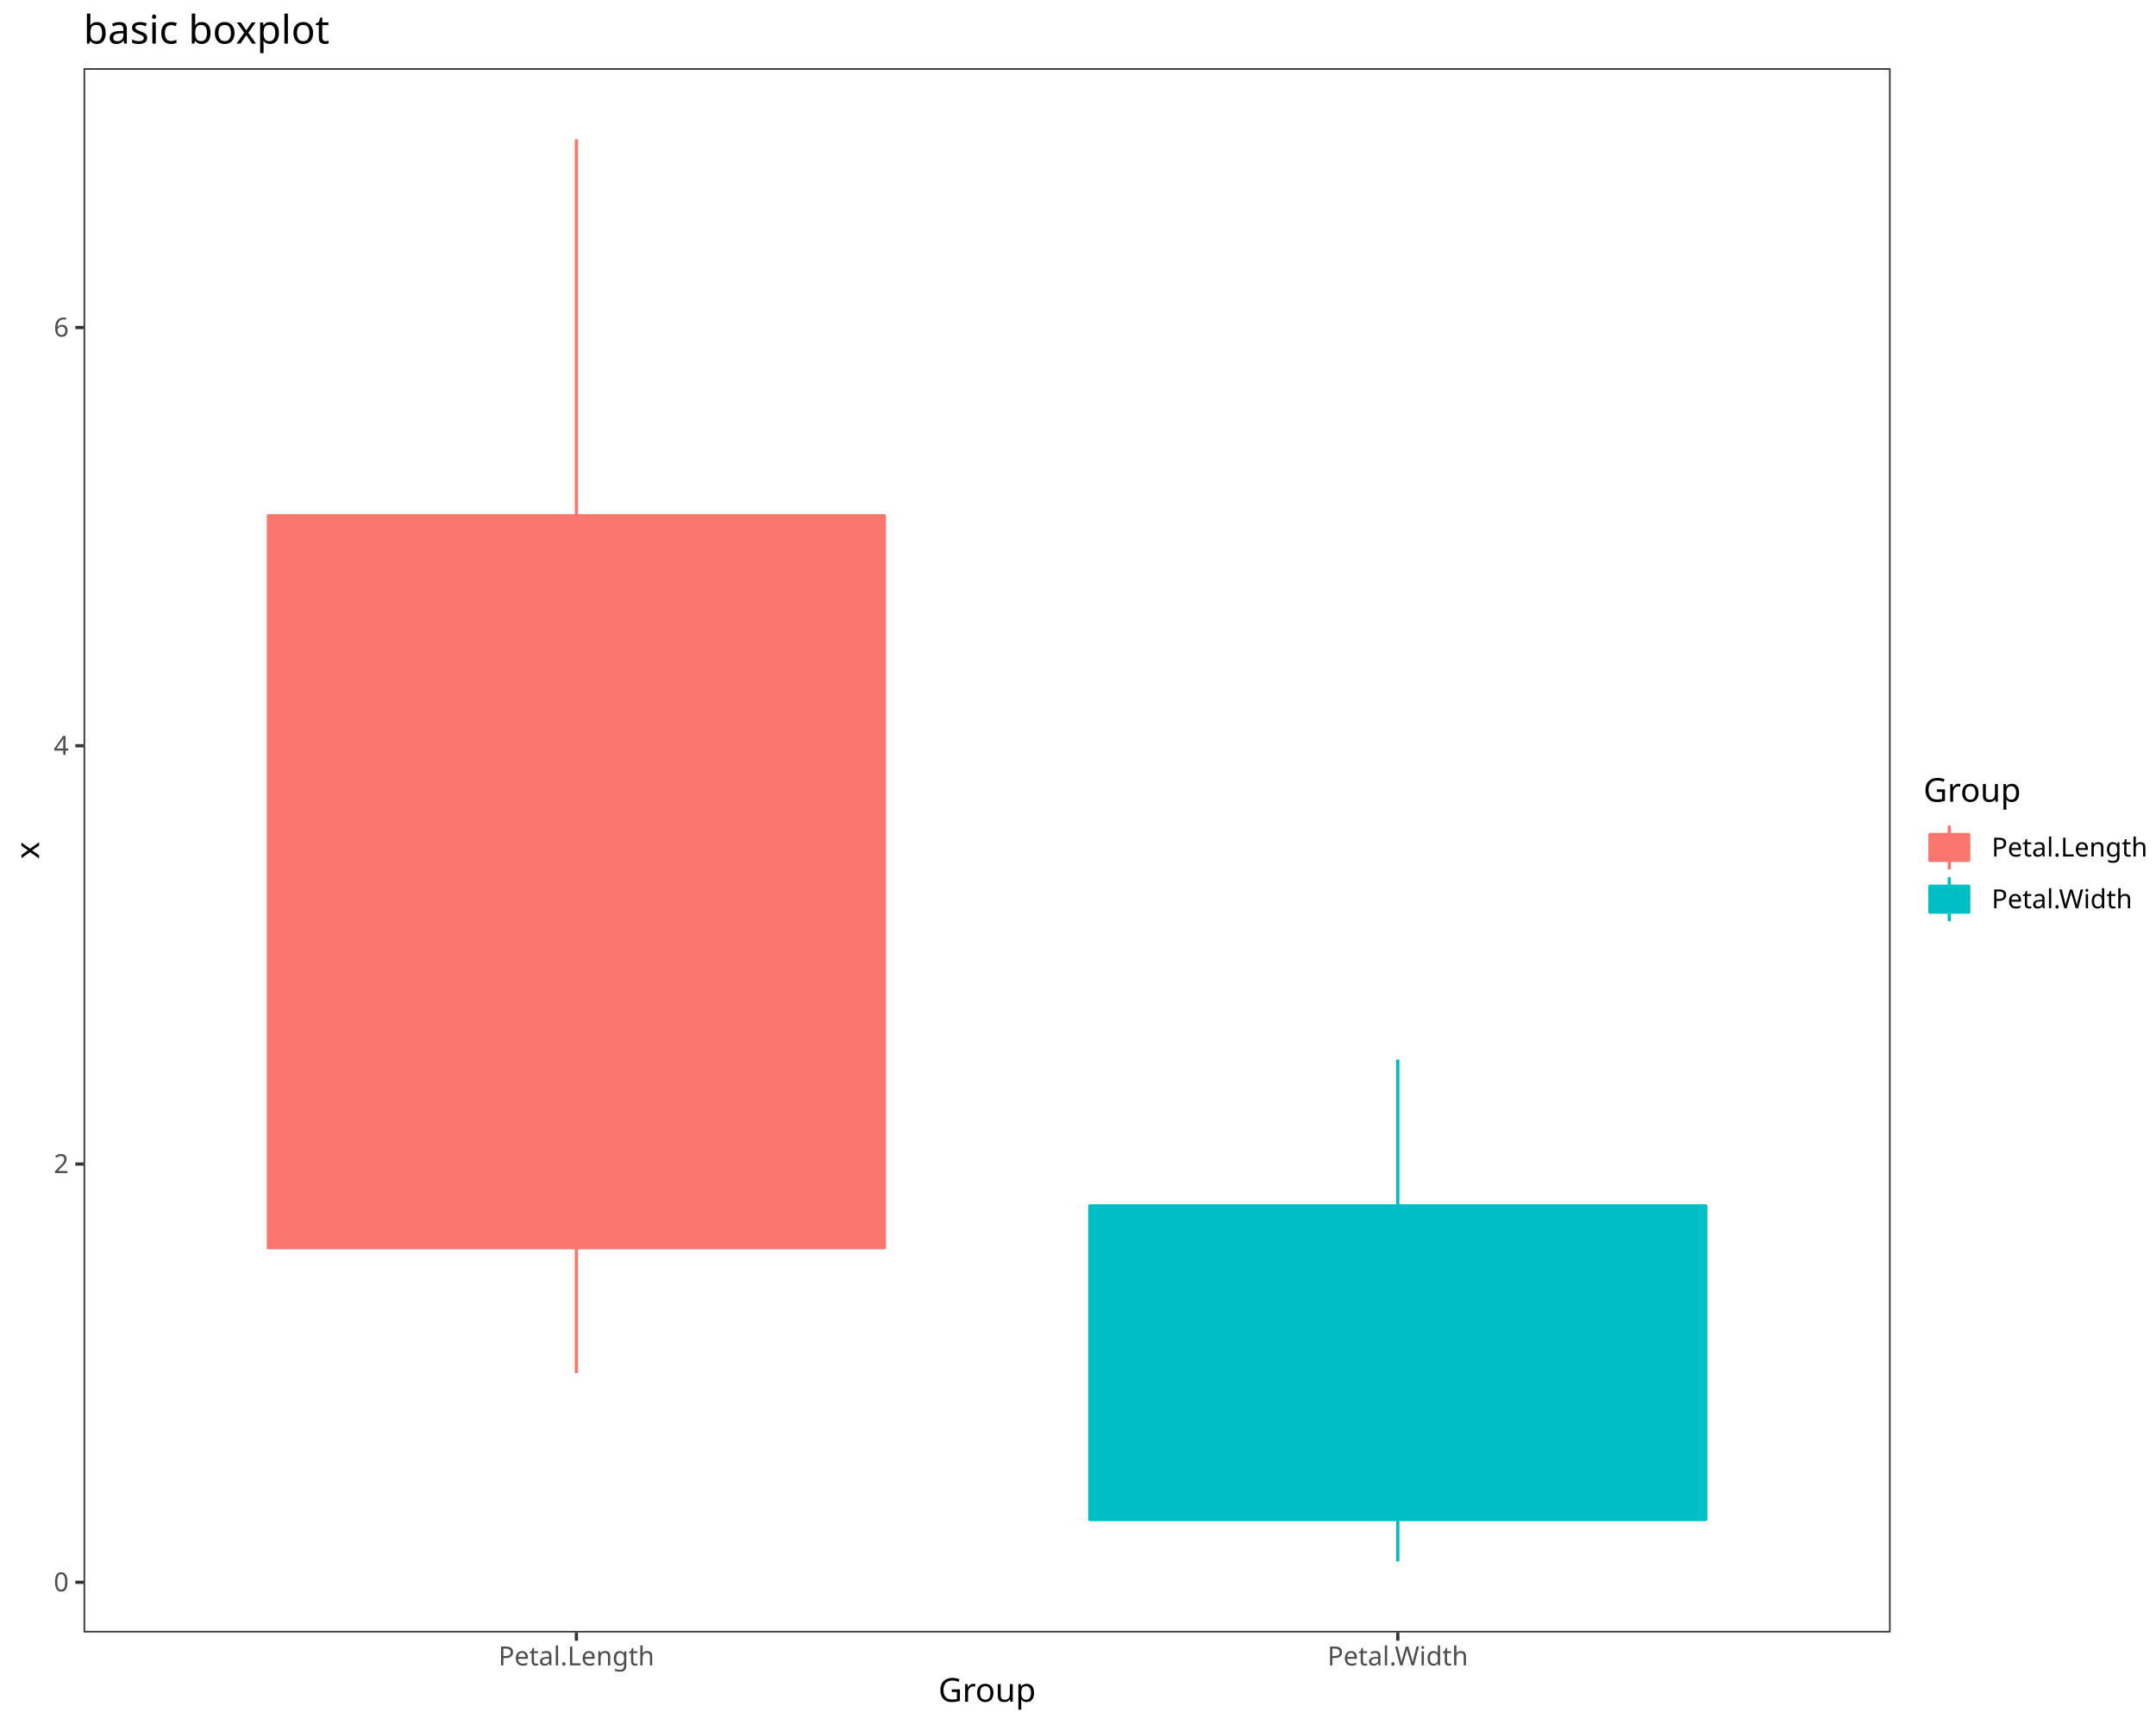
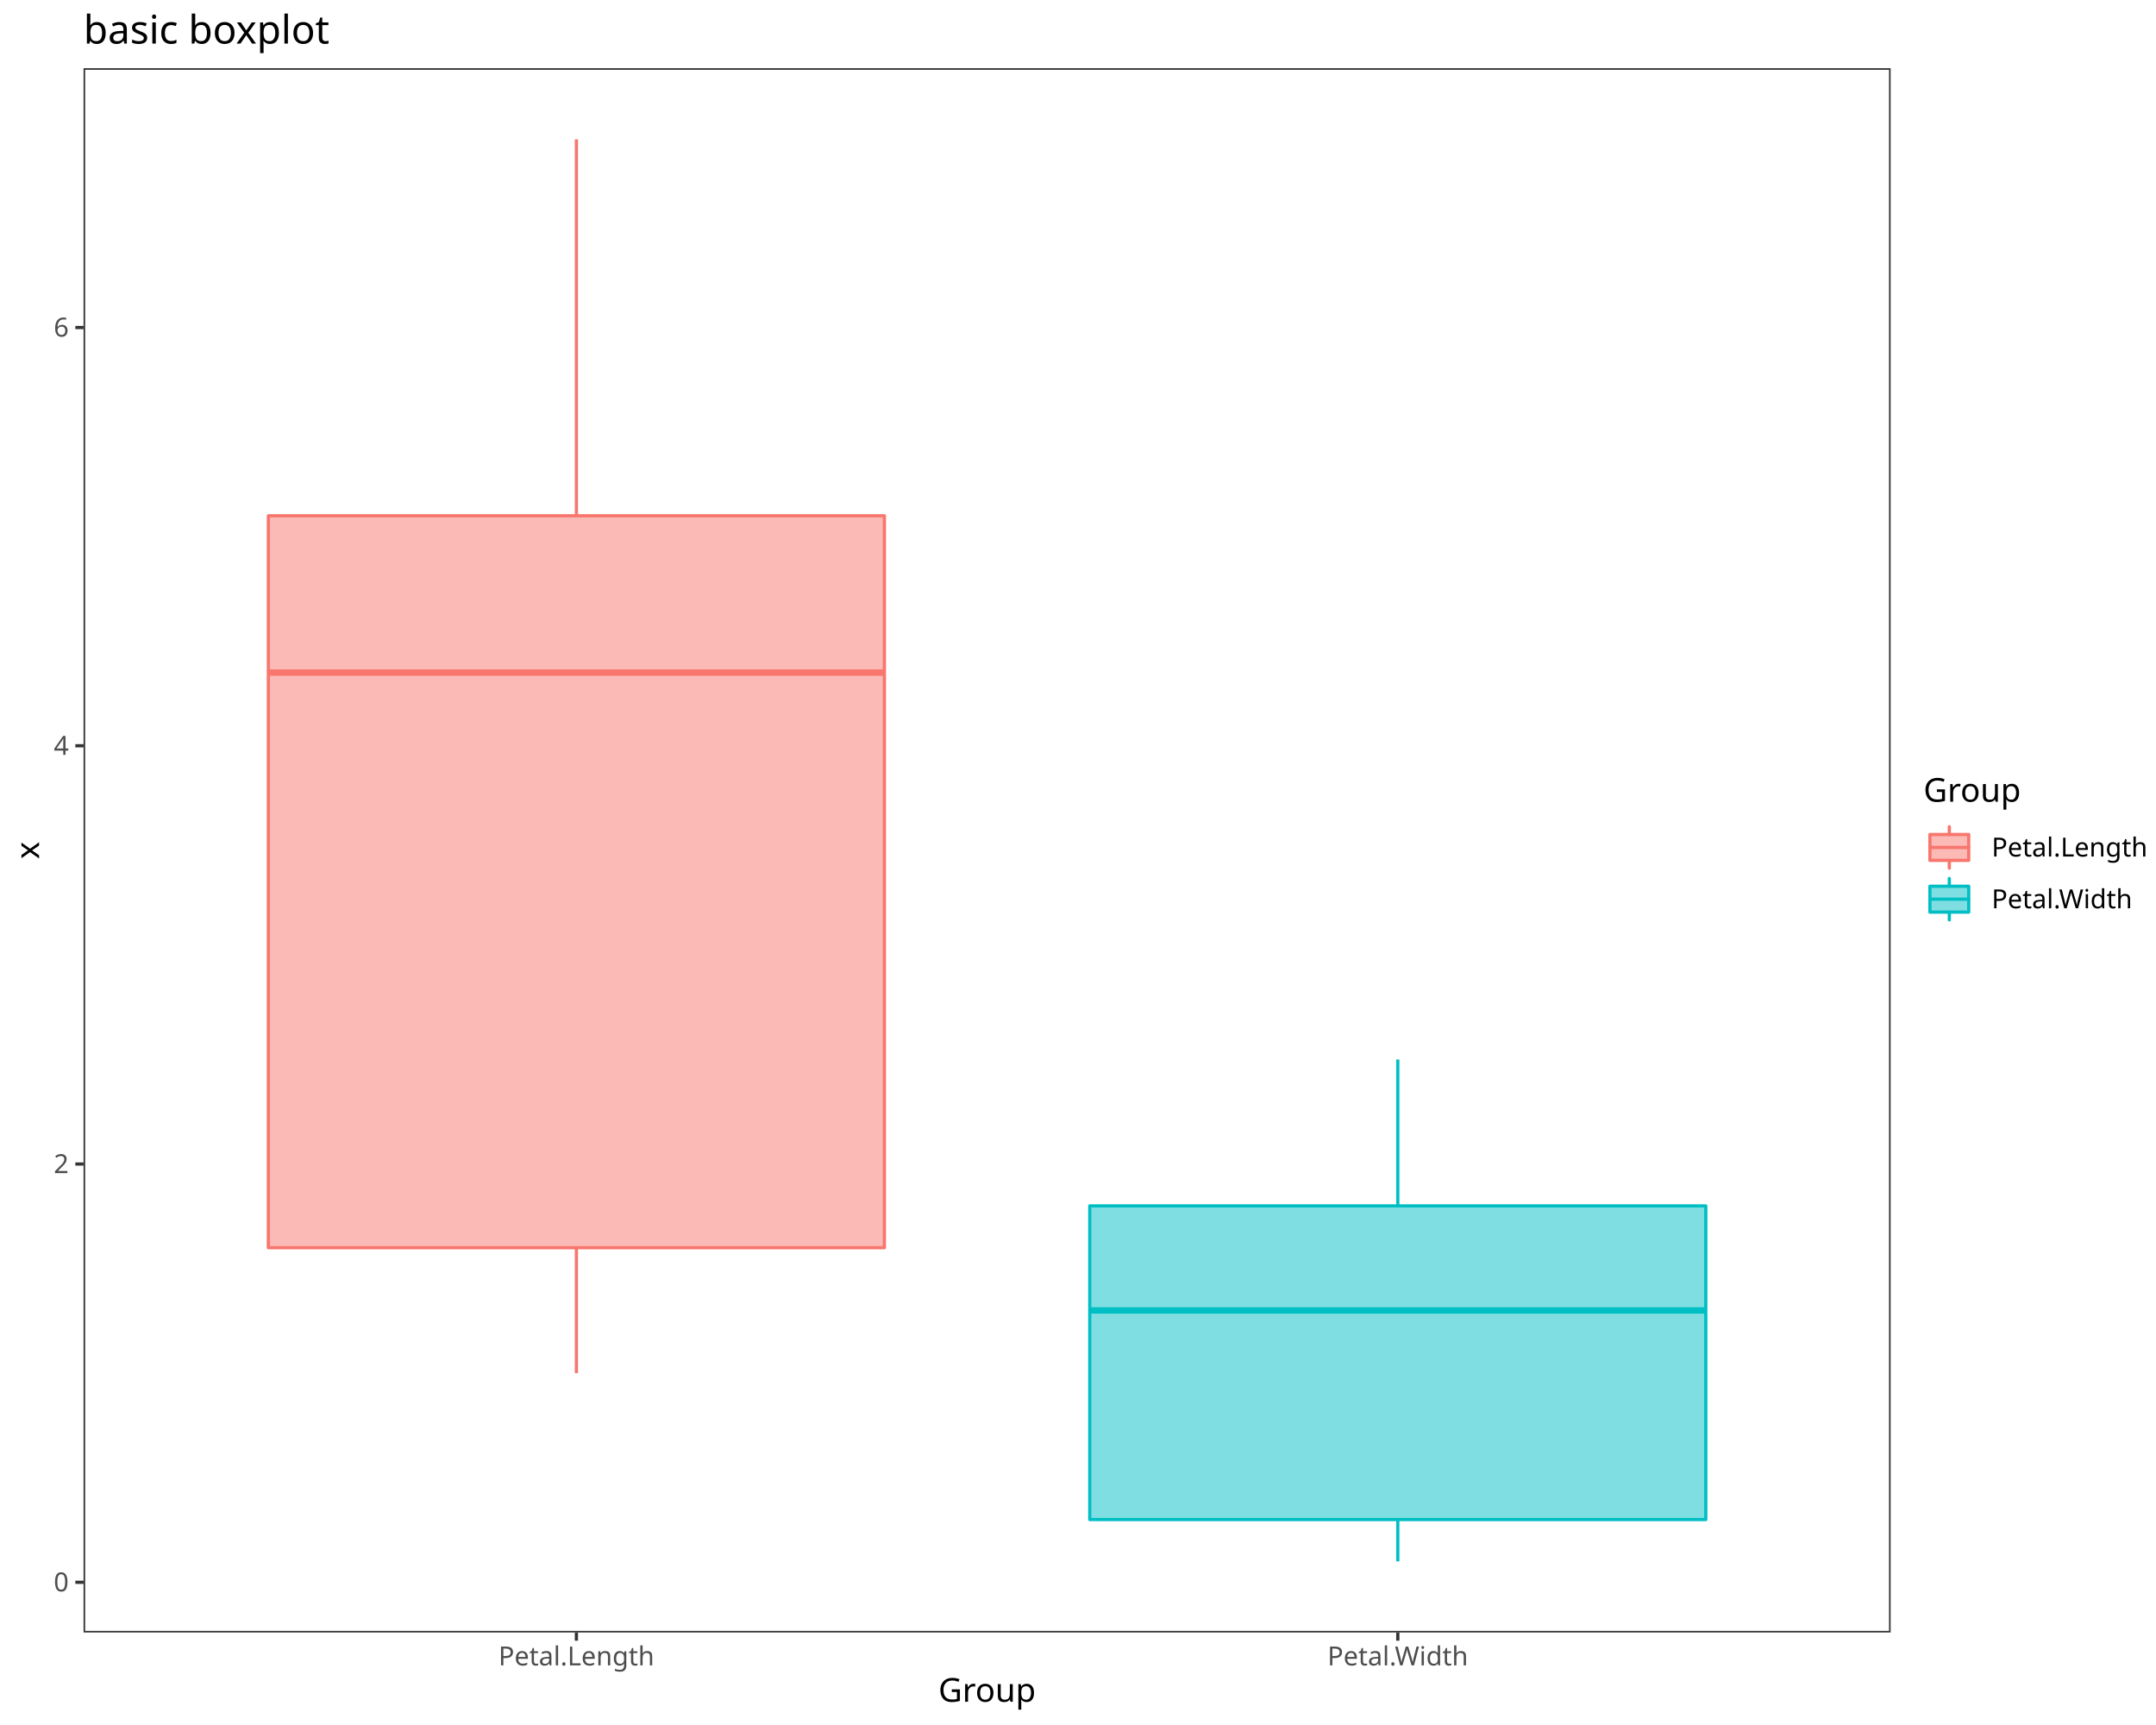
<svg xmlns="http://www.w3.org/2000/svg" class="svglite" data-engine-version="2.0" width="720.00pt" height="576.00pt" viewBox="0 0 720.00 576.00">
  <defs>
    <style type="text/css">
    .svglite line, .svglite polyline, .svglite polygon, .svglite path, .svglite rect, .svglite circle {
      fill: none;
      stroke: #000000;
      stroke-linecap: round;
      stroke-linejoin: round;
      stroke-miterlimit: 10.00;
    }
  </style>
  </defs>
  <rect width="100%" height="100%" style="stroke: none; fill: #FFFFFF;" />
  <defs>
    <clipPath id="cpMC4wMHw3MjAuMDB8MC4wMHw1NzYuMDA=">
      <rect x="0.00" y="0.00" width="720.00" height="576.00" />
    </clipPath>
  </defs>
  <g clip-path="url(#cpMC4wMHw3MjAuMDB8MC4wMHw1NzYuMDA=)">
    <rect x="0.00" y="0.00" width="720.00" height="576.00" style="stroke-width: 1.07; stroke: #FFFFFF; fill: #FFFFFF;" />
  </g>
  <defs>
    <clipPath id="cpMjcuOTB8NjMxLjM4fDIyLjc4fDU0NS4xMQ==">
      <rect x="27.90" y="22.78" width="603.48" height="522.33" />
    </clipPath>
  </defs>
  <g clip-path="url(#cpMjcuOTB8NjMxLjM4fDIyLjc4fDU0NS4xMQ==)">
    <rect x="27.90" y="22.78" width="603.48" height="522.33" style="stroke-width: 1.07; stroke: none; fill: #FFFFFF;" />
    <line x1="192.49" y1="172.22" x2="192.49" y2="46.53" style="stroke-width: 1.07; stroke: #F8766D; stroke-linecap: butt;" />
    <line x1="192.49" y1="416.63" x2="192.49" y2="458.52" style="stroke-width: 1.07; stroke: #F8766D; stroke-linecap: butt;" />
-     <polygon points="89.62,172.22 89.62,416.63 295.35,416.63 295.35,172.22 89.62,172.22 " style="stroke-width: 1.07; stroke: #F8766D; fill: #F8766D;" />
+     <polygon points="89.62,172.22 89.62,416.63 295.35,416.63 295.35,172.22 89.62,172.22 " style="stroke-width: 1.07; stroke: #F8766D; fill: #F8766D; fill-opacity: 0.50;" />
    <line x1="89.62" y1="224.59" x2="295.35" y2="224.59" style="stroke-width: 2.13; stroke: #F8766D; stroke-linecap: butt;" />
    <line x1="466.80" y1="402.66" x2="466.80" y2="353.78" style="stroke-width: 1.07; stroke: #00BFC4; stroke-linecap: butt;" />
    <line x1="466.80" y1="507.40" x2="466.80" y2="521.37" style="stroke-width: 1.07; stroke: #00BFC4; stroke-linecap: butt;" />
-     <polygon points="363.93,402.66 363.93,507.40 569.66,507.40 569.66,402.66 363.93,402.66 " style="stroke-width: 1.07; stroke: #00BFC4; fill: #00BFC4;" />
+     <polygon points="363.93,402.66 363.93,507.40 569.66,507.40 569.66,402.66 363.93,402.66 " style="stroke-width: 1.07; stroke: #00BFC4; fill: #00BFC4; fill-opacity: 0.50;" />
    <line x1="363.93" y1="437.57" x2="569.66" y2="437.57" style="stroke-width: 2.13; stroke: #00BFC4; stroke-linecap: butt;" />
    <rect x="27.90" y="22.78" width="603.48" height="522.33" style="stroke-width: 1.07; stroke: #333333;" />
  </g>
  <g clip-path="url(#cpMC4wMHw3MjAuMDB8MC4wMHw1NzYuMDA=)">
    <text x="22.97" y="531.38" text-anchor="end" style="font-size: 8.80px; fill: #4D4D4D; font-family: sans;" textLength="4.89px" lengthAdjust="spacingAndGlyphs">0</text>
    <text x="22.97" y="391.72" text-anchor="end" style="font-size: 8.80px; fill: #4D4D4D; font-family: sans;" textLength="4.89px" lengthAdjust="spacingAndGlyphs">2</text>
    <text x="22.97" y="252.06" text-anchor="end" style="font-size: 8.80px; fill: #4D4D4D; font-family: sans;" textLength="4.89px" lengthAdjust="spacingAndGlyphs">4</text>
    <text x="22.97" y="112.40" text-anchor="end" style="font-size: 8.80px; fill: #4D4D4D; font-family: sans;" textLength="4.89px" lengthAdjust="spacingAndGlyphs">6</text>
    <polyline points="25.16,528.35 27.90,528.35 " style="stroke-width: 1.07; stroke: #333333; stroke-linecap: butt;" />
    <polyline points="25.16,388.69 27.90,388.69 " style="stroke-width: 1.07; stroke: #333333; stroke-linecap: butt;" />
    <polyline points="25.16,249.03 27.90,249.03 " style="stroke-width: 1.07; stroke: #333333; stroke-linecap: butt;" />
    <polyline points="25.16,109.37 27.90,109.37 " style="stroke-width: 1.07; stroke: #333333; stroke-linecap: butt;" />
    <polyline points="192.49,547.85 192.49,545.11 " style="stroke-width: 1.07; stroke: #333333; stroke-linecap: butt;" />
    <polyline points="466.80,547.85 466.80,545.11 " style="stroke-width: 1.07; stroke: #333333; stroke-linecap: butt;" />
    <text x="192.49" y="556.10" text-anchor="middle" style="font-size: 8.80px; fill: #4D4D4D; font-family: sans;" textLength="49.42px" lengthAdjust="spacingAndGlyphs">Petal.Length</text>
    <text x="466.80" y="556.10" text-anchor="middle" style="font-size: 8.80px; fill: #4D4D4D; font-family: sans;" textLength="45.00px" lengthAdjust="spacingAndGlyphs">Petal.Width</text>
    <text x="329.64" y="568.24" text-anchor="middle" style="font-size: 11.00px; font-family: sans;" textLength="30.58px" lengthAdjust="spacingAndGlyphs">Group</text>
    <text transform="translate(13.05,283.95) rotate(-90)" text-anchor="middle" style="font-size: 11.00px; font-family: sans;" textLength="5.50px" lengthAdjust="spacingAndGlyphs">x</text>
    <rect x="642.34" y="259.00" width="72.18" height="49.89" style="stroke-width: 1.07; stroke: none; fill: #FFFFFF;" />
    <text x="642.34" y="267.71" style="font-size: 11.00px; font-family: sans;" textLength="30.58px" lengthAdjust="spacingAndGlyphs">Group</text>
    <rect x="642.34" y="274.33" width="17.28" height="17.28" style="stroke-width: 1.07; stroke: none; fill: #FFFFFF;" />
    <polyline points="650.98,289.89 650.98,287.29 " style="stroke-width: 1.07; stroke: #F8766D;" />
    <polyline points="650.98,278.65 650.98,276.06 " style="stroke-width: 1.07; stroke: #F8766D;" />
-     <rect x="644.50" y="278.65" width="12.96" height="8.64" style="stroke-width: 1.07; stroke: #F8766D; fill: #F8766D;" />
+     <rect x="644.50" y="278.65" width="12.96" height="8.64" style="stroke-width: 1.07; stroke: #F8766D; fill: #F8766D; fill-opacity: 0.50;" />
    <polyline points="644.50,282.97 657.46,282.97 " style="stroke-width: 1.07; stroke: #F8766D;" />
    <rect x="642.34" y="291.61" width="17.28" height="17.28" style="stroke-width: 1.07; stroke: none; fill: #FFFFFF;" />
    <polyline points="650.98,307.17 650.98,304.57 " style="stroke-width: 1.07; stroke: #00BFC4;" />
    <polyline points="650.98,295.93 650.98,293.34 " style="stroke-width: 1.07; stroke: #00BFC4;" />
-     <rect x="644.50" y="295.93" width="12.96" height="8.64" style="stroke-width: 1.07; stroke: #00BFC4; fill: #00BFC4;" />
+     <rect x="644.50" y="295.93" width="12.96" height="8.64" style="stroke-width: 1.07; stroke: #00BFC4; fill: #00BFC4; fill-opacity: 0.50;" />
    <polyline points="644.50,300.25 657.46,300.25 " style="stroke-width: 1.07; stroke: #00BFC4;" />
    <text x="665.10" y="286.00" style="font-size: 8.80px; font-family: sans;" textLength="49.42px" lengthAdjust="spacingAndGlyphs">Petal.Length</text>
    <text x="665.10" y="303.28" style="font-size: 8.80px; font-family: sans;" textLength="45.00px" lengthAdjust="spacingAndGlyphs">Petal.Width</text>
    <text x="27.90" y="14.56" style="font-size: 13.20px; font-family: sans;" textLength="77.06px" lengthAdjust="spacingAndGlyphs">basic boxplot</text>
  </g>
</svg>
